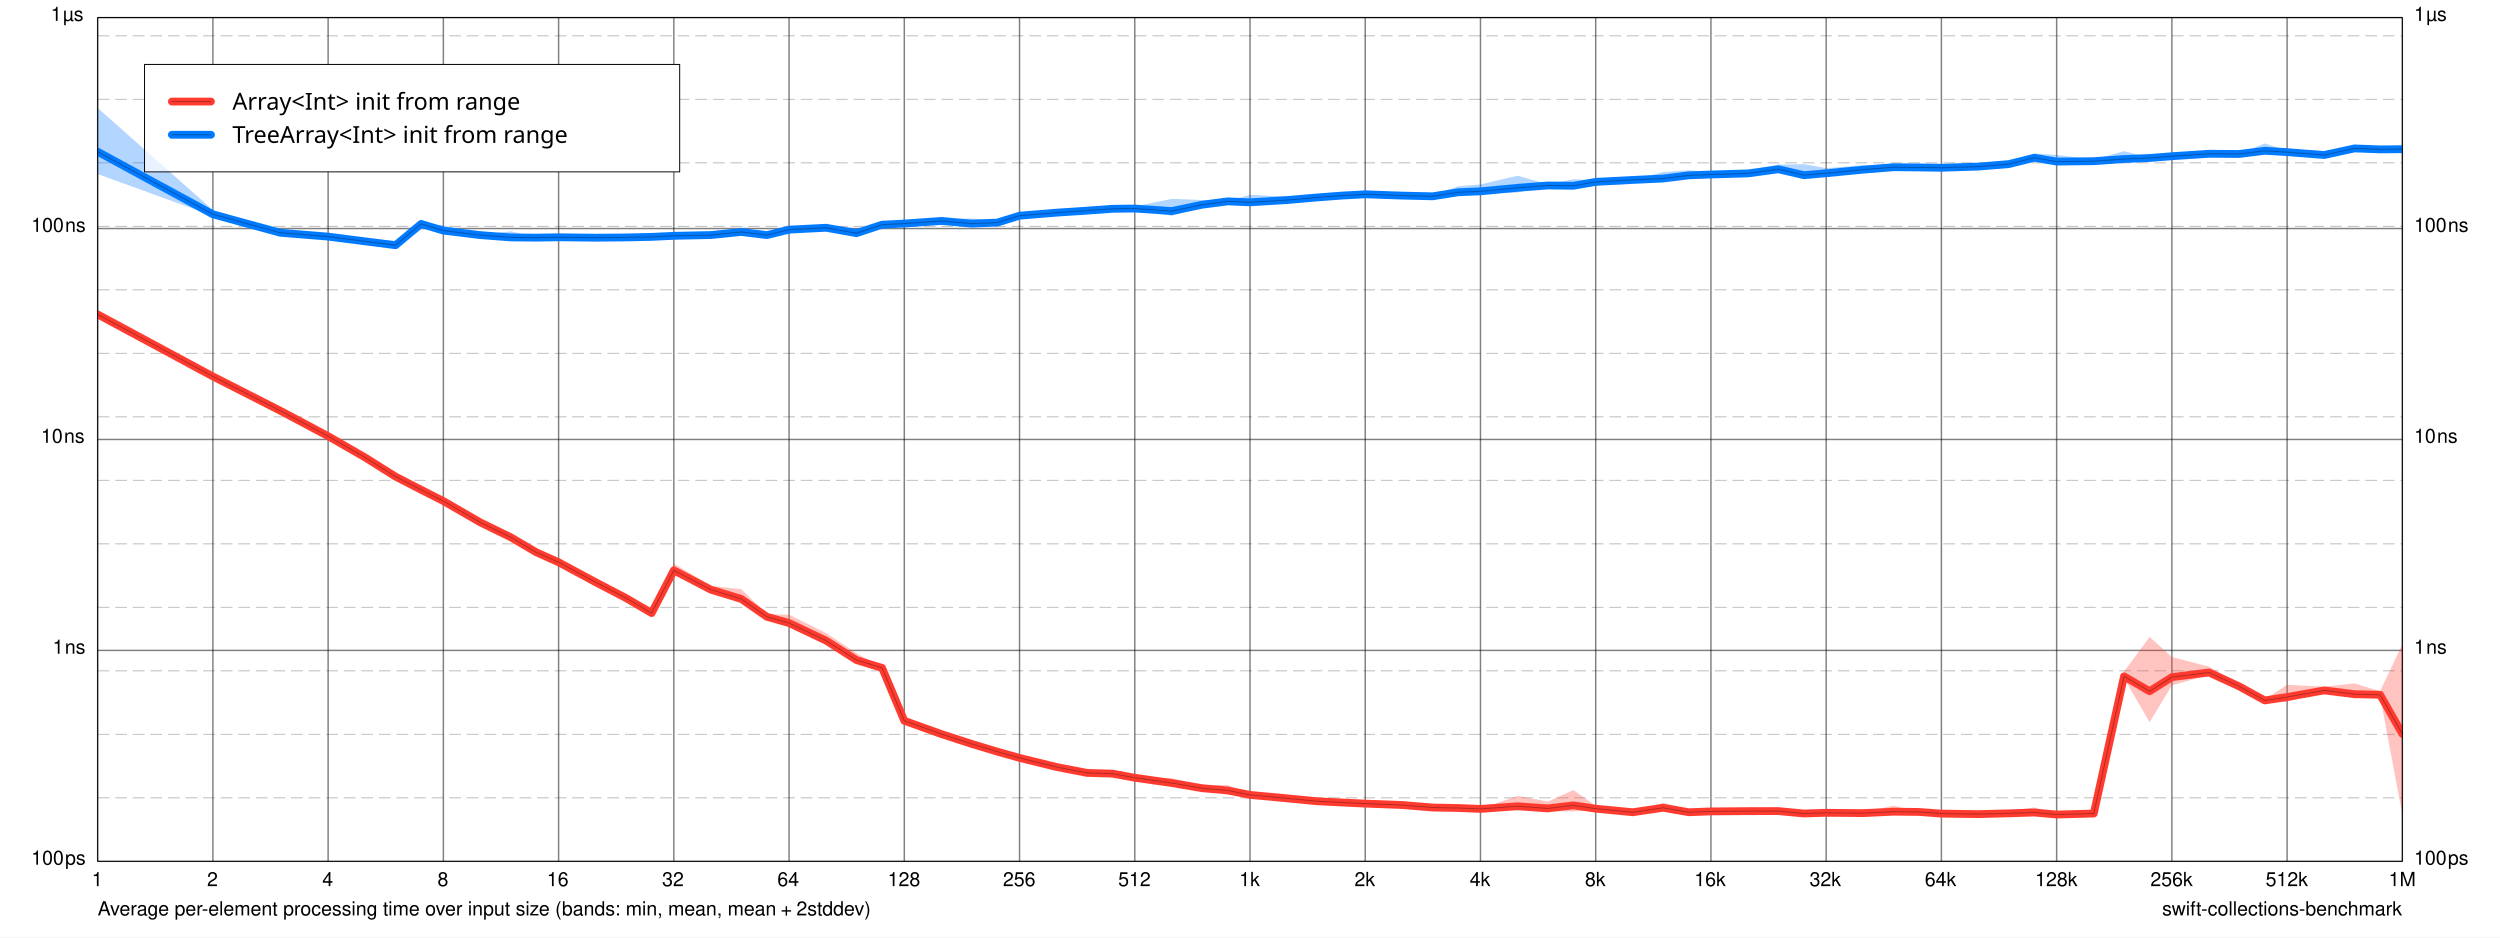
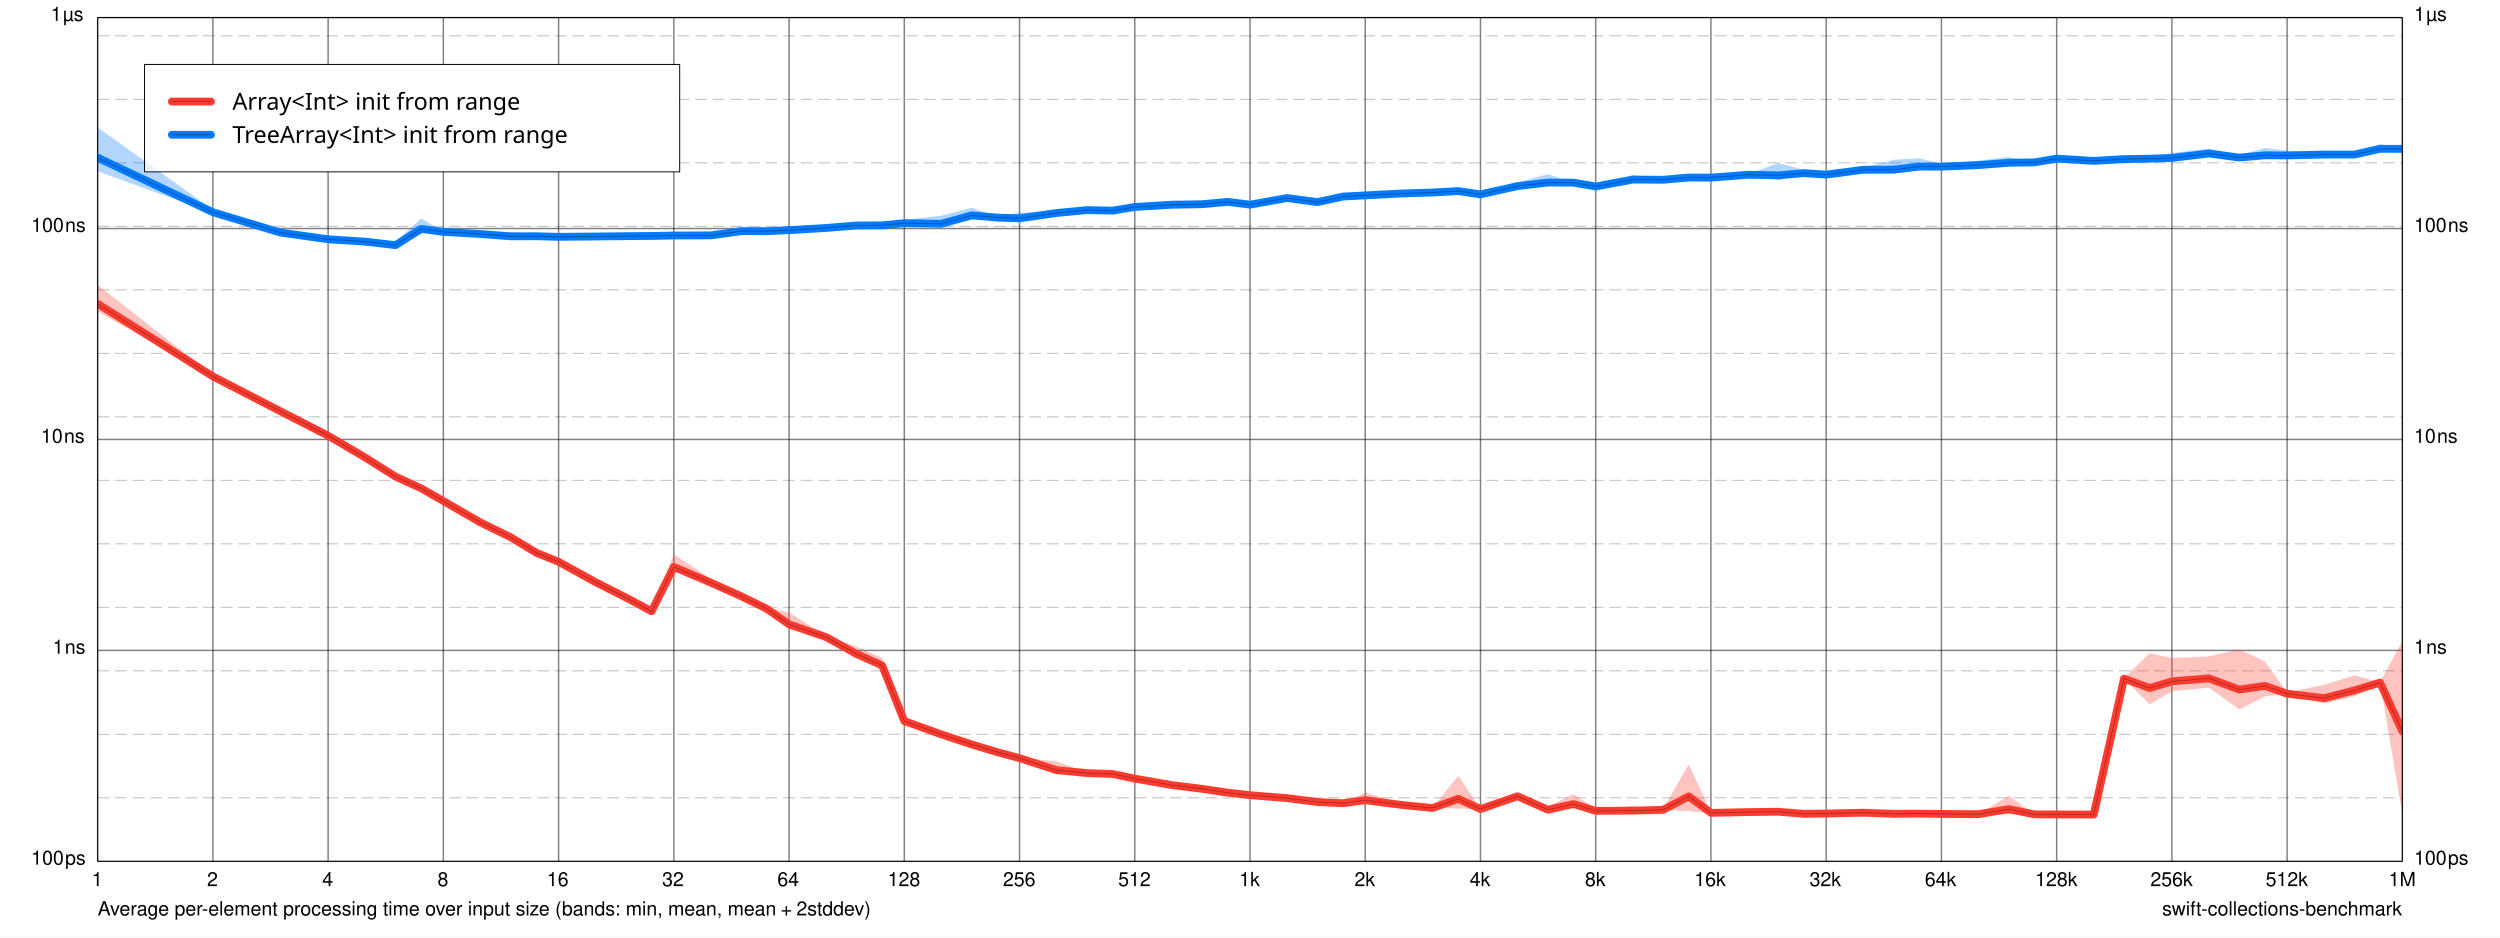
<svg xmlns="http://www.w3.org/2000/svg" xmlns:xlink="http://www.w3.org/1999/xlink" width="1280.0px" height="480.0px" viewBox="0.0 0.0 1280.0 480.0" version="1.1">
  <path d="M 0 0 L 0 480 L 1280 480 L 1280 0 z" fill="#FFFFFF" fill-opacity="1.0" stroke="none" />
  <text x="50" y="468.7" font-family="Helvetica" font-size="10" font-weight="normal" font-style="normal" fill="#000000" fill-opacity="1">Average per-element processing time over input size (bands: min, mean, mean + 2stddev)</text>
  <a xlink:href="https://github.com/apple/swift-collections-benchmark">
    <text x="1107" y="468.7" font-family="Helvetica" font-size="10" font-weight="normal" font-style="normal" fill="#000000" fill-opacity="1">swift-collections-benchmark</text>
  </a>
  <path d="M 50 9 L 50 441" fill="none" stroke-width="0.75" stroke="#000000" stroke-opacity="0.498" stroke-linecap="butt" stroke-linejoin="round" />
  <text x="47" y="453.7" font-family="Helvetica" font-size="10" font-weight="normal" font-style="normal" fill="#000000" fill-opacity="1">1</text>
  <path d="M 109 9 L 109 441" fill="none" stroke-width="0.75" stroke="#000000" stroke-opacity="0.498" stroke-linecap="butt" stroke-linejoin="round" />
  <text x="106" y="453.7" font-family="Helvetica" font-size="10" font-weight="normal" font-style="normal" fill="#000000" fill-opacity="1">2</text>
  <path d="M 168 9 L 168 441" fill="none" stroke-width="0.75" stroke="#000000" stroke-opacity="0.498" stroke-linecap="butt" stroke-linejoin="round" />
  <text x="165" y="453.7" font-family="Helvetica" font-size="10" font-weight="normal" font-style="normal" fill="#000000" fill-opacity="1">4</text>
  <path d="M 227 9 L 227 441" fill="none" stroke-width="0.75" stroke="#000000" stroke-opacity="0.498" stroke-linecap="butt" stroke-linejoin="round" />
  <text x="224" y="453.7" font-family="Helvetica" font-size="10" font-weight="normal" font-style="normal" fill="#000000" fill-opacity="1">8</text>
  <path d="M 286 9 L 286 441" fill="none" stroke-width="0.75" stroke="#000000" stroke-opacity="0.498" stroke-linecap="butt" stroke-linejoin="round" />
  <text x="280" y="453.7" font-family="Helvetica" font-size="10" font-weight="normal" font-style="normal" fill="#000000" fill-opacity="1">16</text>
  <path d="M 345 9 L 345 441" fill="none" stroke-width="0.75" stroke="#000000" stroke-opacity="0.498" stroke-linecap="butt" stroke-linejoin="round" />
  <text x="339" y="453.7" font-family="Helvetica" font-size="10" font-weight="normal" font-style="normal" fill="#000000" fill-opacity="1">32</text>
  <path d="M 404 9 L 404 441" fill="none" stroke-width="0.75" stroke="#000000" stroke-opacity="0.498" stroke-linecap="butt" stroke-linejoin="round" />
  <text x="398" y="453.7" font-family="Helvetica" font-size="10" font-weight="normal" font-style="normal" fill="#000000" fill-opacity="1">64</text>
  <path d="M 463 9 L 463 441" fill="none" stroke-width="0.75" stroke="#000000" stroke-opacity="0.498" stroke-linecap="butt" stroke-linejoin="round" />
  <text x="454.5" y="453.7" font-family="Helvetica" font-size="10" font-weight="normal" font-style="normal" fill="#000000" fill-opacity="1">128</text>
  <path d="M 522 9 L 522 441" fill="none" stroke-width="0.75" stroke="#000000" stroke-opacity="0.498" stroke-linecap="butt" stroke-linejoin="round" />
  <text x="513.5" y="453.7" font-family="Helvetica" font-size="10" font-weight="normal" font-style="normal" fill="#000000" fill-opacity="1">256</text>
  <path d="M 581 9 L 581 441" fill="none" stroke-width="0.75" stroke="#000000" stroke-opacity="0.498" stroke-linecap="butt" stroke-linejoin="round" />
  <text x="572.5" y="453.7" font-family="Helvetica" font-size="10" font-weight="normal" font-style="normal" fill="#000000" fill-opacity="1">512</text>
  <path d="M 640 9 L 640 441" fill="none" stroke-width="0.75" stroke="#000000" stroke-opacity="0.498" stroke-linecap="butt" stroke-linejoin="round" />
  <text x="634.5" y="453.7" font-family="Helvetica" font-size="10" font-weight="normal" font-style="normal" fill="#000000" fill-opacity="1">1k</text>
  <path d="M 699 9 L 699 441" fill="none" stroke-width="0.75" stroke="#000000" stroke-opacity="0.498" stroke-linecap="butt" stroke-linejoin="round" />
  <text x="693.5" y="453.7" font-family="Helvetica" font-size="10" font-weight="normal" font-style="normal" fill="#000000" fill-opacity="1">2k</text>
  <path d="M 758 9 L 758 441" fill="none" stroke-width="0.75" stroke="#000000" stroke-opacity="0.498" stroke-linecap="butt" stroke-linejoin="round" />
  <text x="752.5" y="453.7" font-family="Helvetica" font-size="10" font-weight="normal" font-style="normal" fill="#000000" fill-opacity="1">4k</text>
  <path d="M 817 9 L 817 441" fill="none" stroke-width="0.75" stroke="#000000" stroke-opacity="0.498" stroke-linecap="butt" stroke-linejoin="round" />
  <text x="811.5" y="453.7" font-family="Helvetica" font-size="10" font-weight="normal" font-style="normal" fill="#000000" fill-opacity="1">8k</text>
  <path d="M 876 9 L 876 441" fill="none" stroke-width="0.75" stroke="#000000" stroke-opacity="0.498" stroke-linecap="butt" stroke-linejoin="round" />
  <text x="867.5" y="453.7" font-family="Helvetica" font-size="10" font-weight="normal" font-style="normal" fill="#000000" fill-opacity="1">16k</text>
  <path d="M 935 9 L 935 441" fill="none" stroke-width="0.75" stroke="#000000" stroke-opacity="0.498" stroke-linecap="butt" stroke-linejoin="round" />
  <text x="926.5" y="453.7" font-family="Helvetica" font-size="10" font-weight="normal" font-style="normal" fill="#000000" fill-opacity="1">32k</text>
  <path d="M 994 9 L 994 441" fill="none" stroke-width="0.75" stroke="#000000" stroke-opacity="0.498" stroke-linecap="butt" stroke-linejoin="round" />
  <text x="985.5" y="453.7" font-family="Helvetica" font-size="10" font-weight="normal" font-style="normal" fill="#000000" fill-opacity="1">64k</text>
  <path d="M 1053 9 L 1053 441" fill="none" stroke-width="0.75" stroke="#000000" stroke-opacity="0.498" stroke-linecap="butt" stroke-linejoin="round" />
  <text x="1042" y="453.7" font-family="Helvetica" font-size="10" font-weight="normal" font-style="normal" fill="#000000" fill-opacity="1">128k</text>
  <path d="M 1112 9 L 1112 441" fill="none" stroke-width="0.75" stroke="#000000" stroke-opacity="0.498" stroke-linecap="butt" stroke-linejoin="round" />
  <text x="1101" y="453.7" font-family="Helvetica" font-size="10" font-weight="normal" font-style="normal" fill="#000000" fill-opacity="1">256k</text>
  <path d="M 1171 9 L 1171 441" fill="none" stroke-width="0.75" stroke="#000000" stroke-opacity="0.498" stroke-linecap="butt" stroke-linejoin="round" />
  <text x="1160" y="453.7" font-family="Helvetica" font-size="10" font-weight="normal" font-style="normal" fill="#000000" fill-opacity="1">512k</text>
  <path d="M 1230 9 L 1230 441" fill="none" stroke-width="0.75" stroke="#000000" stroke-opacity="0.498" stroke-linecap="butt" stroke-linejoin="round" />
  <text x="1223" y="453.7" font-family="Helvetica" font-size="10" font-weight="normal" font-style="normal" fill="#000000" fill-opacity="1">1M</text>
  <path d="M 50 441 L 1230 441" fill="none" stroke-width="0.75" stroke="#000000" stroke-opacity="0.498" stroke-linecap="butt" stroke-linejoin="round" />
  <text x="16" y="442.7" font-family="Helvetica" font-size="10" font-weight="normal" font-style="normal" fill="#000000" fill-opacity="1">100 ps</text>
  <text x="1236" y="442.7" font-family="Helvetica" font-size="10" font-weight="normal" font-style="normal" fill="#000000" fill-opacity="1">100 ps</text>
  <path d="M 50 333 L 1230 333" fill="none" stroke-width="0.75" stroke="#000000" stroke-opacity="0.498" stroke-linecap="butt" stroke-linejoin="round" />
  <text x="27" y="334.7" font-family="Helvetica" font-size="10" font-weight="normal" font-style="normal" fill="#000000" fill-opacity="1">1 ns</text>
  <text x="1236" y="334.7" font-family="Helvetica" font-size="10" font-weight="normal" font-style="normal" fill="#000000" fill-opacity="1">1 ns</text>
  <path d="M 50 225 L 1230 225" fill="none" stroke-width="0.75" stroke="#000000" stroke-opacity="0.498" stroke-linecap="butt" stroke-linejoin="round" />
  <text x="21" y="226.7" font-family="Helvetica" font-size="10" font-weight="normal" font-style="normal" fill="#000000" fill-opacity="1">10 ns</text>
  <text x="1236" y="226.7" font-family="Helvetica" font-size="10" font-weight="normal" font-style="normal" fill="#000000" fill-opacity="1">10 ns</text>
  <path d="M 50 117 L 1230 117" fill="none" stroke-width="0.75" stroke="#000000" stroke-opacity="0.498" stroke-linecap="butt" stroke-linejoin="round" />
  <text x="16" y="118.7" font-family="Helvetica" font-size="10" font-weight="normal" font-style="normal" fill="#000000" fill-opacity="1">100 ns</text>
  <text x="1236" y="118.7" font-family="Helvetica" font-size="10" font-weight="normal" font-style="normal" fill="#000000" fill-opacity="1">100 ns</text>
  <path d="M 50 9 L 1230 9" fill="none" stroke-width="0.75" stroke="#000000" stroke-opacity="0.498" stroke-linecap="butt" stroke-linejoin="round" />
  <text x="26" y="10.7" font-family="Helvetica" font-size="10" font-weight="normal" font-style="normal" fill="#000000" fill-opacity="1">1 µs</text>
  <text x="1236" y="10.7" font-family="Helvetica" font-size="10" font-weight="normal" font-style="normal" fill="#000000" fill-opacity="1">1 µs</text>
  <path d="M 50 408.49 L 1230 408.49" fill="none" stroke-width="0.5" stroke="#000000" stroke-opacity="0.259" stroke-linecap="butt" stroke-linejoin="round" stroke-dasharray="6 3" stroke-dashoffset="0" />
  <path d="M 50 375.98 L 1230 375.98" fill="none" stroke-width="0.5" stroke="#000000" stroke-opacity="0.259" stroke-linecap="butt" stroke-linejoin="round" stroke-dasharray="6 3" stroke-dashoffset="0" />
  <path d="M 50 343.47 L 1230 343.47" fill="none" stroke-width="0.5" stroke="#000000" stroke-opacity="0.259" stroke-linecap="butt" stroke-linejoin="round" stroke-dasharray="6 3" stroke-dashoffset="0" />
  <path d="M 50 310.96 L 1230 310.96" fill="none" stroke-width="0.5" stroke="#000000" stroke-opacity="0.259" stroke-linecap="butt" stroke-linejoin="round" stroke-dasharray="6 3" stroke-dashoffset="0" />
  <path d="M 50 278.44 L 1230 278.44" fill="none" stroke-width="0.5" stroke="#000000" stroke-opacity="0.259" stroke-linecap="butt" stroke-linejoin="round" stroke-dasharray="6 3" stroke-dashoffset="0" />
  <path d="M 50 245.93 L 1230 245.93" fill="none" stroke-width="0.5" stroke="#000000" stroke-opacity="0.259" stroke-linecap="butt" stroke-linejoin="round" stroke-dasharray="6 3" stroke-dashoffset="0" />
  <path d="M 50 213.42 L 1230 213.42" fill="none" stroke-width="0.5" stroke="#000000" stroke-opacity="0.259" stroke-linecap="butt" stroke-linejoin="round" stroke-dasharray="6 3" stroke-dashoffset="0" />
  <path d="M 50 180.91 L 1230 180.91" fill="none" stroke-width="0.5" stroke="#000000" stroke-opacity="0.259" stroke-linecap="butt" stroke-linejoin="round" stroke-dasharray="6 3" stroke-dashoffset="0" />
  <path d="M 50 148.4 L 1230 148.4" fill="none" stroke-width="0.5" stroke="#000000" stroke-opacity="0.259" stroke-linecap="butt" stroke-linejoin="round" stroke-dasharray="6 3" stroke-dashoffset="0" />
  <path d="M 50 115.89 L 1230 115.89" fill="none" stroke-width="0.5" stroke="#000000" stroke-opacity="0.259" stroke-linecap="butt" stroke-linejoin="round" stroke-dasharray="6 3" stroke-dashoffset="0" />
  <path d="M 50 83.376 L 1230 83.376" fill="none" stroke-width="0.5" stroke="#000000" stroke-opacity="0.259" stroke-linecap="butt" stroke-linejoin="round" stroke-dasharray="6 3" stroke-dashoffset="0" />
  <path d="M 50 50.865 L 1230 50.865" fill="none" stroke-width="0.5" stroke="#000000" stroke-opacity="0.259" stroke-linecap="butt" stroke-linejoin="round" stroke-dasharray="6 3" stroke-dashoffset="0" />
  <path d="M 50 18.354 L 1230 18.354" fill="none" stroke-width="0.5" stroke="#000000" stroke-opacity="0.259" stroke-linecap="butt" stroke-linejoin="round" stroke-dasharray="6 3" stroke-dashoffset="0" />
  <path d="M 74 33 L 74 88 L 348 88 L 348 33 z" fill="#FFFFFF" fill-opacity="1.0" stroke="none" />
  <clipPath id="clip-0">
    <path d="M 50 9 L 50 441 L 1230 441 L 1230 9 z" />
  </clipPath>
  <g clip-path="url(#clip-0)">
-     <path d="M 50 55.297L 109 107.53L 143.51 118.69L 168 119.5L 186.99 122.2L 202.51 123.29L 215.63 114.53L 227 115.36L 245.99 120.26L 261.51 118.41L 274.63 121.56L 286 121.2L 304.99 121.64L 320.51 121.28L 333.63 120.74L 345 120.72L 363.99 119.55L 379.51 117.57L 392.63 119.24L 404 115.98L 422.99 115.07L 438.51 117.02L 451.63 114.08L 463 113.71L 481.99 112.32L 497.51 111.85L 510.63 112.94L 522 110.13L 540.99 108.55L 556.51 107.48L 569.63 105L 581 105.72L 599.99 101.8L 615.51 102.43L 628.63 102.95L 640 99.741L 658.99 100.73L 674.51 100.12L 687.63 100.04L 699 97.521L 717.99 99.038L 733.51 100.01L 746.63 95.376L 758 94.421L 776.99 89.971L 792.51 94.349L 805.63 91.761L 817 92.333L 835.99 92.093L 851.51 88.095L 864.63 87.187L 876 87.967L 894.99 87.359L 910.51 84.237L 923.63 84.061L 935 86.084L 953.99 84.615L 969.51 85.601L 982.63 83.82L 994 84.254L 1013 83.949L 1028.5 83.012L 1041.6 78.554L 1053 79.335L 1072 81.668L 1087.5 77.418L 1100.6 80.674L 1112 78.516L 1131 78.607L 1146.5 78.552L 1159.6 73.497L 1171 77.056L 1190 77.397L 1205.5 74.958L 1218.6 75.006L 1230 74.6L 1230 77.042L 1218.6 77.018L 1205.5 76.359L 1190 80.078L 1171 78.203L 1159.6 78.582L 1146.5 78.934L 1131 78.777L 1112 80.52L 1100.6 80.975L 1087.5 82.943L 1072 82.834L 1053 83.995L 1041.6 81.589L 1028.5 84.381L 1013 85.763L 994 86.487L 982.63 86.438L 969.51 85.613L 953.99 87.669L 935 89.686L 923.63 91.858L 910.51 87.546L 894.99 89.3L 876 89.841L 864.63 90.719L 851.51 92.633L 835.99 92.136L 817 93.395L 805.63 96.347L 792.51 95.183L 776.99 98.548L 758 99.284L 746.63 99.573L 733.51 100.68L 717.99 100.54L 699 100.2L 687.63 100.13L 674.51 101.42L 658.99 103.04L 640 105.03L 628.63 103.15L 615.51 105.69L 599.99 110.51L 581 107.15L 569.63 107.59L 556.51 107.99L 540.99 109L 522 110.54L 510.63 114.34L 497.51 115.48L 481.99 113.41L 463 114.73L 451.63 115.38L 438.51 120.25L 422.99 117.16L 404 118.18L 392.63 120.77L 379.51 119.2L 363.99 120.62L 345 120.74L 333.63 121.47L 320.51 121.67L 304.99 121.72L 286 121.59L 274.63 121.71L 261.51 122.71L 245.99 120.43L 227 119.07L 215.63 114.68L 202.51 126.38L 186.99 124.07L 168 121.73L 143.51 119.34L 109 110.53L 50 89.106" fill="#007AFF" fill-opacity="0.302" stroke="none" />
-     <path d="M 50 160.97L 109 192.04L 143.51 209.63L 168 222.65L 186.99 233.59L 202.51 244.02L 215.63 250.77L 227 256.55L 245.99 267.5L 261.51 275.09L 274.63 282.8L 286 287.22L 304.99 298.11L 320.51 306.2L 333.63 312.59L 345 288.54L 363.99 299.97L 379.51 301.68L 392.63 314.43L 404 314.73L 422.99 324.14L 438.51 334.44L 451.63 341.97L 463 368.57L 481.99 375.86L 497.51 380.89L 510.63 384.85L 522 388.05L 540.99 392.72L 556.51 395.17L 569.63 396.1L 581 398.21L 599.99 398.42L 615.51 402.12L 628.63 401.96L 640 406.86L 658.99 408.1L 674.51 410.26L 687.63 410.1L 699 410.45L 717.99 410.23L 733.51 413.1L 746.63 413.21L 758 414.16L 776.99 407.49L 792.51 410.43L 805.63 404.52L 817 412.6L 835.99 415.85L 851.51 411.03L 864.63 414.46L 876 415.11L 894.99 413.72L 910.51 413.45L 923.63 415.39L 935 414.28L 953.99 415.7L 969.51 412.52L 982.63 415.68L 994 415.98L 1013 416.8L 1028.5 415.12L 1041.6 413.38L 1053 416.96L 1072 415.48L 1087.5 343.84L 1100.6 326.11L 1112 336.41L 1131 341.32L 1146.5 350.18L 1159.6 358.09L 1171 350.61L 1190 351.6L 1205.5 349.9L 1218.6 353.9L 1230 329.9L 1230 417.17L 1218.6 356.36L 1205.5 357.54L 1190 354.17L 1171 359.31L 1159.6 358.81L 1146.5 351.91L 1131 345.4L 1112 350.96L 1100.6 369.71L 1087.5 347.2L 1072 416.92L 1053 417.07L 1041.6 416.98L 1028.5 416.91L 1013 416.84L 994 416.77L 982.63 415.73L 969.51 416.71L 953.99 416.54L 935 416.83L 923.63 416.91L 910.51 415.96L 894.99 415.86L 876 415.56L 864.63 416.37L 851.51 414.5L 835.99 415.88L 817 414.56L 805.63 415.47L 792.51 415.2L 776.99 414.83L 758 414.16L 746.63 413.88L 733.51 413.58L 717.99 412.88L 699 411.8L 687.63 411.19L 674.51 410.26L 658.99 408.98L 640 407.03L 628.63 405.74L 615.51 404.08L 599.99 401.84L 581 398.21L 569.63 396.11L 556.51 395.92L 540.99 392.72L 522 388.05L 510.63 384.85L 497.51 380.89L 481.99 375.86L 463 369.2L 451.63 341.97L 438.51 339.26L 422.99 329.47L 404 320.62L 392.63 316.27L 379.51 308.56L 363.99 302.64L 345 293.31L 333.63 314.36L 320.51 306.2L 304.99 298.11L 286 288.12L 274.63 282.8L 261.51 275.09L 245.99 267.5L 227 256.55L 215.63 250.77L 202.51 244.02L 186.99 234.5L 168 223.56L 143.51 210.54L 109 192.98L 50 160.97" fill="#FF3B30" fill-opacity="0.302" stroke="none" />
-     <path d="M 50 77.679L 109 109.73L 143.51 119.17L 168 121.14L 186.99 123.58L 202.51 125.55L 215.63 114.64L 227 118.07L 245.99 120.38L 261.51 121.55L 274.63 121.67L 286 121.49L 304.99 121.7L 320.51 121.57L 333.63 121.28L 345 120.74L 363.99 120.34L 379.51 118.77L 392.63 120.37L 404 117.59L 422.99 116.61L 438.51 119.38L 451.63 115.04L 463 114.46L 481.99 113.12L 497.51 114.5L 510.63 113.97L 522 110.43L 540.99 108.88L 556.51 107.86L 569.63 106.9L 581 106.77L 599.99 108.07L 615.51 104.81L 628.63 103.1L 640 103.59L 658.99 102.43L 674.51 101.08L 687.63 100.1L 699 99.487L 717.99 100.15L 733.51 100.51L 746.63 98.44L 758 97.964L 776.99 96.152L 792.51 94.963L 805.63 95.105L 817 93.116L 835.99 92.125L 851.51 91.405L 864.63 89.771L 876 89.344L 894.99 88.785L 910.51 86.659L 923.63 89.693L 935 88.718L 953.99 86.851L 969.51 85.61L 982.63 85.74L 994 85.894L 1013 85.282L 1028.5 84.019L 1041.6 80.777L 1053 82.732L 1072 82.527L 1087.5 81.436L 1100.6 80.896L 1112 79.988L 1131 78.733L 1146.5 78.834L 1159.6 77.2L 1171 77.9L 1190 79.363L 1205.5 75.989L 1218.6 76.484L 1230 76.392" fill="none" stroke-width="4" stroke="#007AFF" stroke-opacity="1" stroke-linecap="round" stroke-linejoin="round" />
-     <path d="M 50 160.97L 109 192.74L 143.51 210.3L 168 223.32L 186.99 234.26L 202.51 244.02L 215.63 250.77L 227 256.55L 245.99 267.5L 261.51 275.09L 274.63 282.8L 286 287.88L 304.99 298.11L 320.51 306.2L 333.63 313.89L 345 292.02L 363.99 301.93L 379.51 306.66L 392.63 315.78L 404 319.01L 422.99 328.02L 438.51 337.96L 451.63 341.97L 463 369.03L 481.99 375.86L 497.51 380.89L 510.63 384.85L 522 388.05L 540.99 392.72L 556.51 395.72L 569.63 396.11L 581 398.21L 599.99 400.92L 615.51 403.56L 628.63 404.73L 640 406.99L 658.99 408.75L 674.51 410.26L 687.63 410.9L 699 411.45L 717.99 412.17L 733.51 413.45L 746.63 413.7L 758 414.16L 776.99 412.8L 792.51 413.91L 805.63 412.35L 817 414.04L 835.99 415.87L 851.51 413.57L 864.63 415.86L 876 415.44L 894.99 415.3L 910.51 415.29L 923.63 416.51L 935 416.15L 953.99 416.32L 969.51 415.58L 982.63 415.72L 994 416.57L 1013 416.83L 1028.5 416.43L 1041.6 416.01L 1053 417.04L 1072 416.54L 1087.5 346.3L 1100.6 353.91L 1112 346.7L 1131 344.3L 1146.5 351.45L 1159.6 358.62L 1171 356.88L 1190 353.49L 1205.5 355.43L 1218.6 355.71L 1230 375.76" fill="none" stroke-width="4" stroke="#FF3B30" stroke-opacity="1" stroke-linecap="round" stroke-linejoin="round" />
-     <path d="M 50 77.679L 109 109.73L 143.51 119.17L 168 121.14L 186.99 123.58L 202.51 125.55L 215.63 114.64L 227 118.07L 245.99 120.38L 261.51 121.55L 274.63 121.67L 286 121.49L 304.99 121.7L 320.51 121.57L 333.63 121.28L 345 120.74L 363.99 120.34L 379.51 118.77L 392.63 120.37L 404 117.59L 422.99 116.61L 438.51 119.38L 451.63 115.04L 463 114.46L 481.99 113.12L 497.51 114.5L 510.63 113.97L 522 110.43L 540.99 108.88L 556.51 107.86L 569.63 106.9L 581 106.77L 599.99 108.07L 615.51 104.81L 628.63 103.1L 640 103.59L 658.99 102.43L 674.51 101.08L 687.63 100.1L 699 99.487L 717.99 100.15L 733.51 100.51L 746.63 98.44L 758 97.964L 776.99 96.152L 792.51 94.963L 805.63 95.105L 817 93.116L 835.99 92.125L 851.51 91.405L 864.63 89.771L 876 89.344L 894.99 88.785L 910.51 86.659L 923.63 89.693L 935 88.718L 953.99 86.851L 969.51 85.61L 982.63 85.74L 994 85.894L 1013 85.282L 1028.5 84.019L 1041.6 80.777L 1053 82.732L 1072 82.527L 1087.5 81.436L 1100.6 80.896L 1112 79.988L 1131 78.733L 1146.5 78.834L 1159.6 77.2L 1171 77.9L 1190 79.363L 1205.5 75.989L 1218.6 76.484L 1230 76.392" fill="none" stroke-width="0.5" stroke="#000000" stroke-opacity="0.302" stroke-linecap="round" stroke-linejoin="round" />
-     <path d="M 50 160.97L 109 192.74L 143.51 210.3L 168 223.32L 186.99 234.26L 202.51 244.02L 215.63 250.77L 227 256.55L 245.99 267.5L 261.51 275.09L 274.63 282.8L 286 287.88L 304.99 298.11L 320.51 306.2L 333.63 313.89L 345 292.02L 363.99 301.93L 379.51 306.66L 392.63 315.78L 404 319.01L 422.99 328.02L 438.51 337.96L 451.63 341.97L 463 369.03L 481.99 375.86L 497.51 380.89L 510.63 384.85L 522 388.05L 540.99 392.72L 556.51 395.72L 569.63 396.11L 581 398.21L 599.99 400.92L 615.51 403.56L 628.63 404.73L 640 406.99L 658.99 408.75L 674.51 410.26L 687.63 410.9L 699 411.45L 717.99 412.17L 733.51 413.45L 746.63 413.7L 758 414.16L 776.99 412.8L 792.51 413.91L 805.63 412.35L 817 414.04L 835.99 415.87L 851.51 413.57L 864.63 415.86L 876 415.44L 894.99 415.3L 910.51 415.29L 923.63 416.51L 935 416.15L 953.99 416.32L 969.51 415.58L 982.63 415.72L 994 416.57L 1013 416.83L 1028.5 416.43L 1041.6 416.01L 1053 417.04L 1072 416.54L 1087.5 346.3L 1100.6 353.91L 1112 346.7L 1131 344.3L 1146.5 351.45L 1159.6 358.62L 1171 356.88L 1190 353.49L 1205.5 355.43L 1218.6 355.71L 1230 375.76" fill="none" stroke-width="0.5" stroke="#000000" stroke-opacity="0.302" stroke-linecap="round" stroke-linejoin="round" />
+     <path d="M 50 65.236L 109 107.4L 143.51 118.3L 168 121.06L 186.99 123.67L 202.51 123.78L 215.63 111.85L 227 118.57L 245.99 119.2L 261.51 118.78L 274.63 119.81L 286 119.94L 304.99 121.09L 320.51 120.38L 333.63 120.59L 345 120.53L 363.99 118.93L 379.51 116.61L 392.63 117.88L 404 117.19L 422.99 116.39L 438.51 114.86L 451.63 114.61L 463 112.54L 481.99 110.41L 497.51 106.34L 510.63 111.08L 522 108.79L 540.99 108.88L 556.51 107.54L 569.63 106.04L 581 104.84L 599.99 102.66L 615.51 103.27L 628.63 101.74L 640 103.69L 658.99 99.854L 674.51 101.45L 687.63 99.486L 699 99.834L 717.99 98.844L 733.51 96.64L 746.63 97.446L 758 99.415L 776.99 93.408L 792.51 89.138L 805.63 93.469L 817 95.188L 835.99 89.638L 851.51 91.434L 864.63 90.773L 876 89.058L 894.99 89.127L 910.51 83.51L 923.63 86.958L 935 88.437L 953.99 85.841L 969.51 81.792L 982.63 81.049L 994 83.631L 1013 82.245L 1028.5 80.369L 1041.6 83.107L 1053 80.691L 1072 81.334L 1087.5 79.946L 1100.6 80.759L 1112 78.349L 1131 76.086L 1146.5 79.489L 1159.6 75.762L 1171 77.178L 1190 77.721L 1205.5 77.21L 1218.6 73.887L 1230 75.269L 1230 76.579L 1218.6 77.023L 1205.5 79.844L 1190 79.648L 1171 80.475L 1159.6 80.916L 1146.5 81.11L 1131 79.511L 1112 81.784L 1100.6 81.439L 1087.5 82.011L 1072 82.743L 1053 81.413L 1041.6 83.152L 1028.5 84.426L 1013 85.371L 994 85.924L 982.63 86.887L 969.51 88.796L 953.99 87.299L 935 89.747L 923.63 89.258L 910.51 92.217L 894.99 89.601L 876 91.617L 864.63 90.944L 851.51 92.254L 835.99 92.767L 817 95.583L 805.63 93.532L 792.51 95.103L 776.99 95.961L 758 99.553L 746.63 97.965L 733.51 99.277L 717.99 99.12L 699 100.11L 687.63 101.04L 674.51 104.24L 658.99 101.94L 640 105.17L 628.63 103.97L 615.51 105.01L 599.99 105.63L 581 106.38L 569.63 108.51L 556.51 107.58L 540.99 109.11L 522 112.87L 510.63 111.54L 497.51 111.73L 481.99 116.15L 463 114.9L 451.63 115.64L 438.51 115.67L 422.99 116.84L 404 118.07L 392.63 118.56L 379.51 118.99L 363.99 121.08L 345 120.62L 333.63 120.88L 320.51 121.11L 304.99 121.09L 286 121.74L 274.63 121.37L 261.51 121.81L 245.99 120.03L 227 118.77L 215.63 119.26L 202.51 126.14L 186.99 123.76L 168 123.04L 143.51 119.34L 109 109.11L 50 87.724" fill="#007AFF" fill-opacity="0.302" stroke="none" />
+     <path d="M 50 145.92L 109 192.05L 143.51 210.54L 168 223.09L 186.99 233.59L 202.51 244.02L 215.63 248.07L 227 256.55L 245.99 267.5L 261.51 275.09L 274.63 282.36L 286 287.64L 304.99 298.11L 320.51 305.34L 333.63 312.98L 345 283.79L 363.99 296.4L 379.51 304.66L 392.63 310.8L 404 313.6L 422.99 325.6L 438.51 331.11L 451.63 336.81L 463 369.19L 481.99 375.59L 497.51 381.17L 510.63 385.11L 522 387.82L 540.99 389.89L 556.51 395.55L 569.63 396.28L 581 397.37L 599.99 401.97L 615.51 403.1L 628.63 405.85L 640 407.13L 658.99 407.67L 674.51 409.76L 687.63 411.25L 699 405.72L 717.99 411.59L 733.51 413.68L 746.63 397.16L 758 414.19L 776.99 407.64L 792.51 412.89L 805.63 406.57L 817 414.09L 835.99 412.67L 851.51 414.15L 864.63 391.34L 876 415.69L 894.99 415.57L 910.51 414.78L 923.63 416.45L 935 415.69L 953.99 415.21L 969.51 415.86L 982.63 415.93L 994 416.68L 1013 416.85L 1028.5 407.43L 1041.6 416.93L 1053 416.62L 1072 416.98L 1087.5 347.13L 1100.6 334.47L 1112 336.91L 1131 336.05L 1146.5 332.44L 1159.6 338.7L 1171 354.53L 1190 350.6L 1205.5 345.8L 1218.6 349.29L 1230 328.12L 1230 416.92L 1218.6 349.54L 1205.5 356.52L 1190 360.14L 1171 355.4L 1159.6 356.54L 1146.5 363.28L 1131 352.05L 1112 353.95L 1100.6 360.62L 1087.5 347.57L 1072 417.07L 1053 417.13L 1041.6 416.97L 1028.5 416.95L 1013 416.87L 994 416.74L 982.63 416.78L 969.51 416.96L 953.99 416.44L 935 416.83L 923.63 416.76L 910.51 415.91L 894.99 415.86L 876 416.37L 864.63 415.23L 851.51 414.79L 835.99 415.92L 817 415.53L 805.63 413.61L 792.51 415.18L 776.99 407.69L 758 414.25L 746.63 413.99L 733.51 413.68L 717.99 412.38L 699 411.19L 687.63 411.25L 674.51 410.95L 658.99 408.98L 640 407.13L 628.63 405.85L 615.51 404.19L 599.99 401.97L 581 399.13L 569.63 396.28L 556.51 395.91L 540.99 396.01L 522 388.29L 510.63 385.11L 497.51 381.17L 481.99 376.16L 463 369.19L 451.63 342.19L 438.51 336.25L 422.99 326.4L 404 322.05L 392.63 312.07L 379.51 305.51L 363.99 299.05L 345 292.79L 333.63 312.98L 320.51 306.2L 304.99 298.11L 286 287.64L 274.63 283.28L 261.51 275.09L 245.99 267.5L 227 256.55L 215.63 250.77L 202.51 244.02L 186.99 234.5L 168 223.09L 143.51 210.54L 109 192.97L 50 159.5" fill="#FF3B30" fill-opacity="0.302" stroke="none" />
+     <path d="M 50 80.735L 109 108.65L 143.51 119.06L 168 122.51L 186.99 123.73L 202.51 125.51L 215.63 117.21L 227 118.72L 245.99 119.81L 261.51 121L 274.63 120.96L 286 121.26L 304.99 121.09L 320.51 120.92L 333.63 120.81L 345 120.59L 363.99 120.51L 379.51 118.36L 392.63 118.38L 404 117.84L 422.99 116.72L 438.51 115.45L 451.63 115.37L 463 114.27L 481.99 114.58L 497.51 110.26L 510.63 111.42L 522 111.77L 540.99 109.05L 556.51 107.57L 569.63 107.85L 581 105.97L 599.99 104.84L 615.51 104.55L 628.63 103.37L 640 104.78L 658.99 101.39L 674.51 103.49L 687.63 100.63L 699 100.04L 717.99 99.048L 733.51 98.574L 746.63 97.829L 758 99.517L 776.99 95.28L 792.51 93.47L 805.63 93.515L 817 95.48L 835.99 91.93L 851.51 92.038L 864.63 90.899L 876 90.935L 894.99 89.477L 910.51 89.782L 923.63 88.646L 935 89.401L 953.99 86.914L 969.51 86.863L 982.63 85.29L 994 85.314L 1013 84.534L 1028.5 83.332L 1041.6 83.14L 1053 81.224L 1072 82.371L 1087.5 81.462L 1100.6 81.261L 1112 80.862L 1131 78.592L 1146.5 80.681L 1159.6 79.514L 1171 79.592L 1190 79.137L 1205.5 79.141L 1218.6 76.184L 1230 76.233" fill="none" stroke-width="4" stroke="#007AFF" stroke-opacity="1" stroke-linecap="round" stroke-linejoin="round" />
+     <path d="M 50 155.56L 109 192.73L 143.51 210.54L 168 223.09L 186.99 234.26L 202.51 244.02L 215.63 250.05L 227 256.55L 245.99 267.5L 261.51 275.09L 274.63 283.04L 286 287.64L 304.99 298.11L 320.51 305.97L 333.63 312.98L 345 290.27L 363.99 298.34L 379.51 305.29L 392.63 311.73L 404 319.69L 422.99 326.19L 438.51 334.85L 451.63 340.72L 463 369.19L 481.99 376.01L 497.51 381.17L 510.63 385.11L 522 388.17L 540.99 394.34L 556.51 395.82L 569.63 396.28L 581 398.67L 599.99 401.97L 615.51 403.9L 628.63 405.85L 640 407.13L 658.99 408.63L 674.51 410.63L 687.63 411.25L 699 409.7L 717.99 412.17L 733.51 413.68L 746.63 408.98L 758 414.23L 776.99 407.68L 792.51 414.57L 805.63 411.66L 817 415.15L 835.99 415.05L 851.51 414.62L 864.63 407.73L 876 416.19L 894.99 415.79L 910.51 415.61L 923.63 416.68L 935 416.53L 953.99 416.11L 969.51 416.67L 982.63 416.56L 994 416.73L 1013 416.87L 1028.5 414.27L 1041.6 416.96L 1053 417L 1072 417.05L 1087.5 347.45L 1100.6 352.27L 1112 348.87L 1131 347.32L 1146.5 353.08L 1159.6 351.18L 1171 355.17L 1190 357.45L 1205.5 353.47L 1218.6 349.48L 1230 374.45" fill="none" stroke-width="4" stroke="#FF3B30" stroke-opacity="1" stroke-linecap="round" stroke-linejoin="round" />
+     <path d="M 50 80.735L 109 108.65L 143.51 119.06L 168 122.51L 186.99 123.73L 202.51 125.51L 215.63 117.21L 227 118.72L 245.99 119.81L 261.51 121L 274.63 120.96L 286 121.26L 304.99 121.09L 320.51 120.92L 333.63 120.81L 345 120.59L 363.99 120.51L 379.51 118.36L 392.63 118.38L 404 117.84L 422.99 116.72L 438.51 115.45L 451.63 115.37L 463 114.27L 481.99 114.58L 497.51 110.26L 510.63 111.42L 522 111.77L 540.99 109.05L 556.51 107.57L 569.63 107.85L 581 105.97L 599.99 104.84L 615.51 104.55L 628.63 103.37L 640 104.78L 658.99 101.39L 674.51 103.49L 687.63 100.63L 699 100.04L 717.99 99.048L 733.51 98.574L 746.63 97.829L 758 99.517L 776.99 95.28L 792.51 93.47L 805.63 93.515L 817 95.48L 835.99 91.93L 851.51 92.038L 864.63 90.899L 876 90.935L 894.99 89.477L 910.51 89.782L 923.63 88.646L 935 89.401L 953.99 86.914L 969.51 86.863L 982.63 85.29L 994 85.314L 1013 84.534L 1028.5 83.332L 1041.6 83.14L 1053 81.224L 1072 82.371L 1087.5 81.462L 1100.6 81.261L 1112 80.862L 1131 78.592L 1146.5 80.681L 1159.6 79.514L 1171 79.592L 1190 79.137L 1205.5 79.141L 1218.6 76.184L 1230 76.233" fill="none" stroke-width="0.5" stroke="#000000" stroke-opacity="0.302" stroke-linecap="round" stroke-linejoin="round" />
+     <path d="M 50 155.56L 109 192.73L 143.51 210.54L 168 223.09L 186.99 234.26L 202.51 244.02L 215.63 250.05L 227 256.55L 245.99 267.5L 261.51 275.09L 274.63 283.04L 286 287.64L 304.99 298.11L 320.51 305.97L 333.63 312.98L 345 290.27L 363.99 298.34L 379.51 305.29L 392.63 311.73L 404 319.69L 422.99 326.19L 438.51 334.85L 451.63 340.72L 463 369.19L 481.99 376.01L 497.51 381.17L 510.63 385.11L 522 388.17L 540.99 394.34L 556.51 395.82L 569.63 396.28L 581 398.67L 599.99 401.97L 615.51 403.9L 628.63 405.85L 640 407.13L 658.99 408.63L 674.51 410.63L 687.63 411.25L 699 409.7L 717.99 412.17L 733.51 413.68L 746.63 408.98L 758 414.23L 776.99 407.68L 792.51 414.57L 805.63 411.66L 817 415.15L 835.99 415.05L 851.51 414.62L 864.63 407.73L 876 416.19L 894.99 415.79L 910.51 415.61L 923.63 416.68L 935 416.53L 953.99 416.11L 969.51 416.67L 982.63 416.56L 994 416.73L 1013 416.87L 1028.5 414.27L 1041.6 416.96L 1053 417L 1072 417.05L 1087.5 347.45L 1100.6 352.27L 1112 348.87L 1131 347.32L 1146.5 353.08L 1159.6 351.18L 1171 355.17L 1190 357.45L 1205.5 353.47L 1218.6 349.48L 1230 374.45" fill="none" stroke-width="0.5" stroke="#000000" stroke-opacity="0.302" stroke-linecap="round" stroke-linejoin="round" />
  </g>
  <path d="M 74 33 L 74 88 L 348 88 L 348 33 z" fill="#FFFFFF" fill-opacity="0.702" stroke-width="0.5" stroke="#000000" stroke-opacity="1" stroke-linecap="round" stroke-linejoin="round" />
  <path d="M 88 52 L 108 52" fill="none" stroke-width="4" stroke="#FF3B30" stroke-opacity="1" stroke-linecap="round" stroke-linejoin="round" />
  <path d="M 88 52 L 108 52" fill="none" stroke-width="0.5" stroke="#000000" stroke-opacity="0.302" stroke-linecap="round" stroke-linejoin="round" />
  <text x="119" y="56.17" font-family="Menlo" font-size="12" font-weight="normal" font-style="normal" fill="#000000" fill-opacity="1">Array&lt;Int&gt; init from range</text>
  <path d="M 88 69 L 108 69" fill="none" stroke-width="4" stroke="#007AFF" stroke-opacity="1" stroke-linecap="round" stroke-linejoin="round" />
  <path d="M 88 69 L 108 69" fill="none" stroke-width="0.5" stroke="#000000" stroke-opacity="0.302" stroke-linecap="round" stroke-linejoin="round" />
  <text x="119" y="73.17" font-family="Menlo" font-size="12" font-weight="normal" font-style="normal" fill="#000000" fill-opacity="1">TreeArray&lt;Int&gt; init from range</text>
  <path d="M 50 9 L 50 441 L 1230 441 L 1230 9 z" fill="none" stroke-width="0.5" stroke="#000000" stroke-opacity="1" stroke-linecap="round" stroke-linejoin="round" />
</svg>
